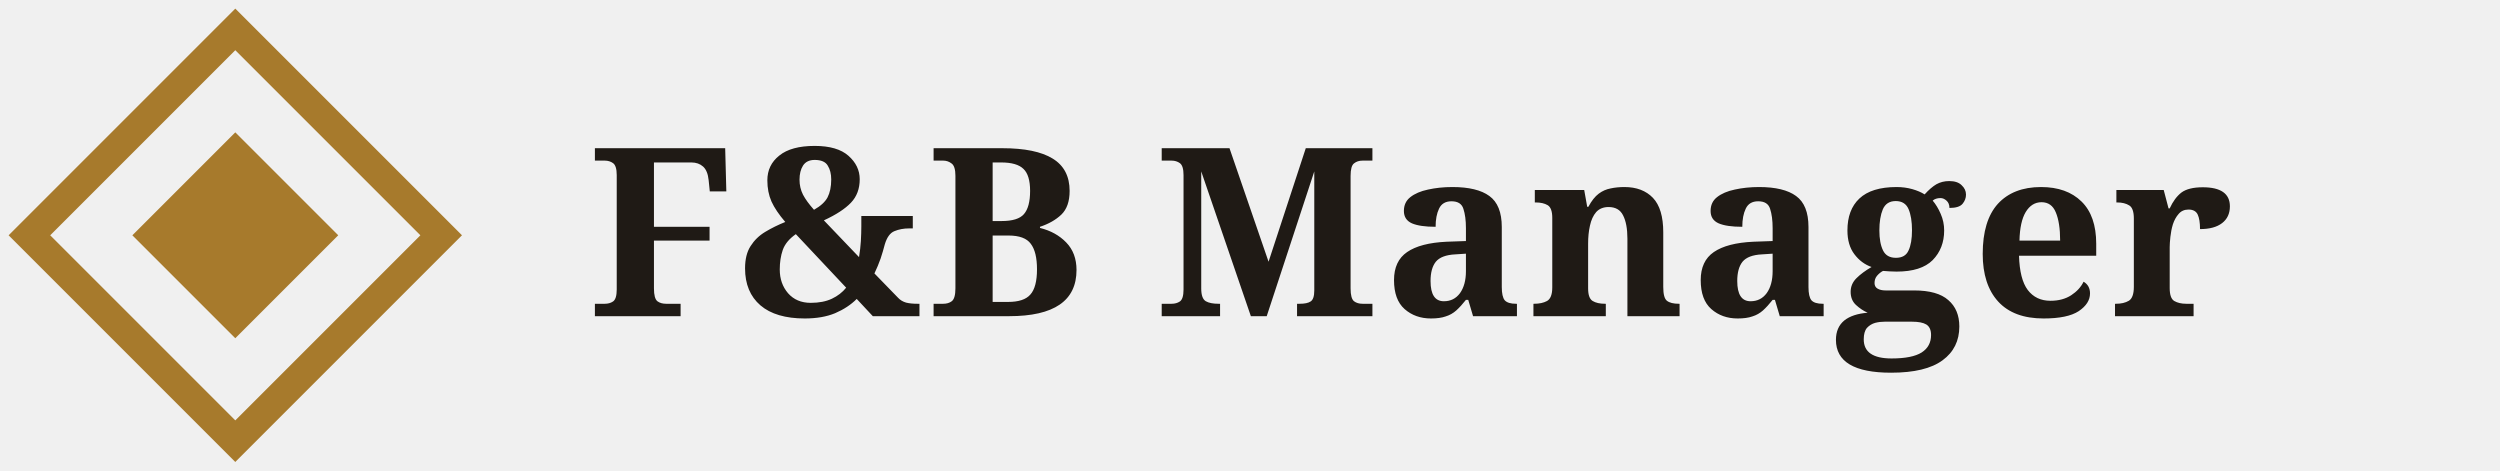
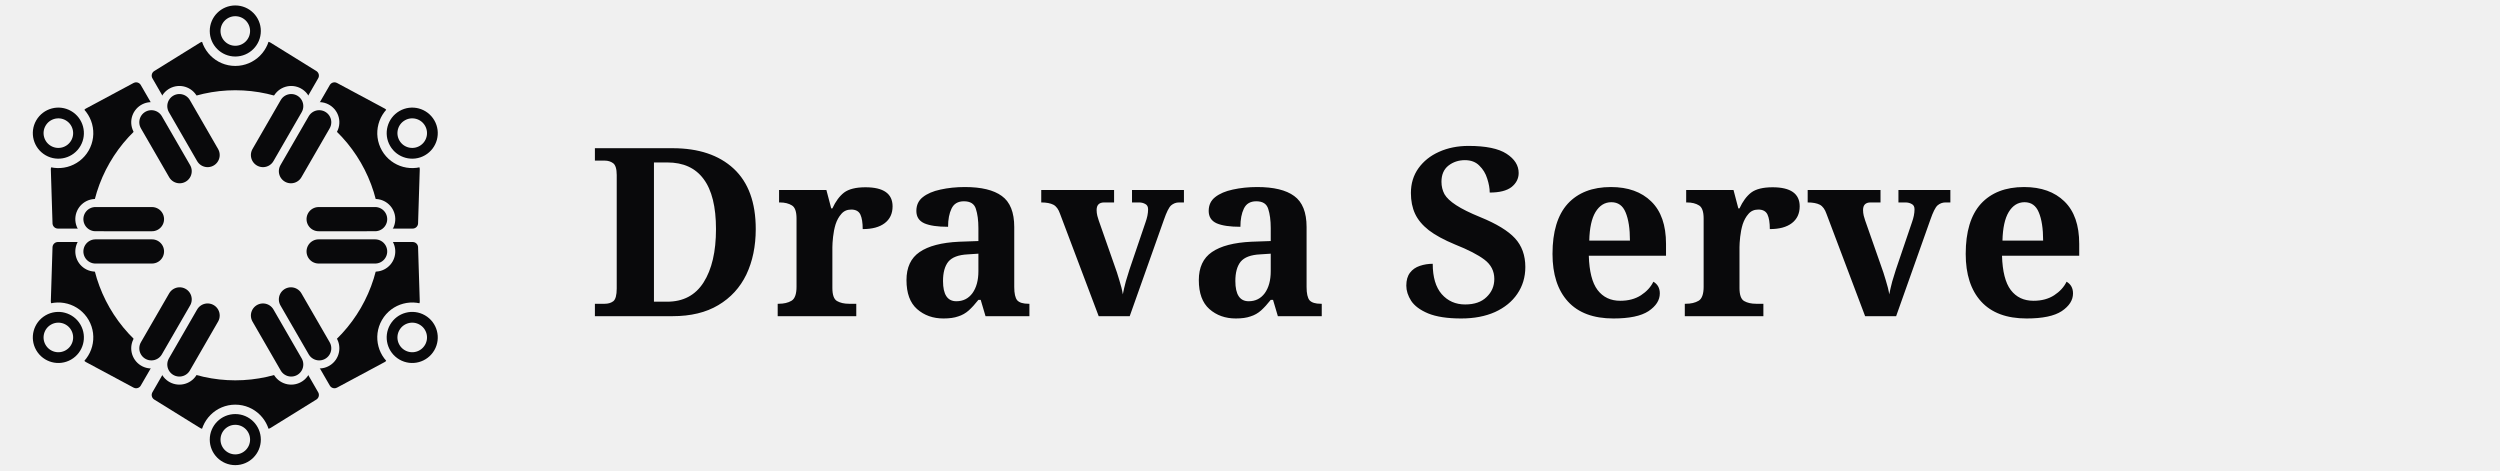
- <svg xmlns="http://www.w3.org/2000/svg" viewBox="0 0 170 32" role="img" aria-label="Logo placeholder">
-   <path d="M16 2 30 16 16 30 2 16Z" fill="none" stroke="#a77a2c" stroke-width="2" />
-   <path d="M16 9 23 16 16 23 9 16Z" fill="#a77a2c" />
-   <text x="40" y="21.5" font-family="Playfair Display, Georgia, serif" font-size="16" font-weight="700" fill="#1f1a15" letter-spacing=".3">F&amp;B Manager</text>
+ <svg xmlns="http://www.w3.org/2000/svg" viewBox="0 0 170 32" role="img" aria-label="Drava Serve">
+   <g transform="translate(16 16) scale(.0914)">
+     <defs>
+       <path id="body" d="M-24 -140H24L58.2 -118.8L48 -101.1A112 112 0 0 0 -48 -101.1L-58.2 -118.8Z" />
+       <path id="arms" d="M41.6 -96.1L20.6 -59.7M-41.6 -96.1L-20.6 -59.7" />
+       <circle id="head" cy="-152" r="15" />
+       <circle id="headCut" cy="-152" r="26" />
+       <mask id="cut" maskUnits="userSpaceOnUse" x="-175" y="-175" width="350" height="350">
+         <rect x="-175" y="-175" width="350" height="350" fill="#fff" />
+         <g stroke="#000" stroke-width="30" stroke-linecap="round">
+           <use href="#arms" />
+           <use href="#arms" transform="rotate(60)" />
+           <use href="#arms" transform="rotate(120)" />
+           <use href="#arms" transform="rotate(180)" />
+           <use href="#arms" transform="rotate(240)" />
+           <use href="#arms" transform="rotate(300)" />
+         </g>
+         <g fill="#000">
+           <use href="#headCut" />
+           <use href="#headCut" transform="rotate(60)" />
+           <use href="#headCut" transform="rotate(120)" />
+           <use href="#headCut" transform="rotate(180)" />
+           <use href="#headCut" transform="rotate(240)" />
+           <use href="#headCut" transform="rotate(300)" />
+         </g>
+       </mask>
+     </defs>
+     <g fill="#09090b" stroke="#09090b" stroke-width="8" stroke-linejoin="round" mask="url(#cut)">
+       <use href="#body" />
+       <use href="#body" transform="rotate(60)" />
+       <use href="#body" transform="rotate(120)" />
+       <use href="#body" transform="rotate(180)" />
+       <use href="#body" transform="rotate(240)" />
+       <use href="#body" transform="rotate(300)" />
+     </g>
+     <g fill="none" stroke="#09090b" stroke-width="18" stroke-linecap="round">
+       <use href="#arms" />
+       <use href="#arms" transform="rotate(60)" />
+       <use href="#arms" transform="rotate(120)" />
+       <use href="#arms" transform="rotate(180)" />
+       <use href="#arms" transform="rotate(240)" />
+       <use href="#arms" transform="rotate(300)" />
+     </g>
+     <g fill="none" stroke="#09090b" stroke-width="8">
+       <use href="#head" />
+       <use href="#head" transform="rotate(60)" />
+       <use href="#head" transform="rotate(120)" />
+       <use href="#head" transform="rotate(180)" />
+       <use href="#head" transform="rotate(240)" />
+       <use href="#head" transform="rotate(300)" />
+     </g>
+   </g>
+   <text x="40" y="21.5" font-family="Playfair Display, Georgia, serif" font-size="16" font-weight="700" fill="#09090b" letter-spacing=".3">Drava Serve</text>
</svg>
